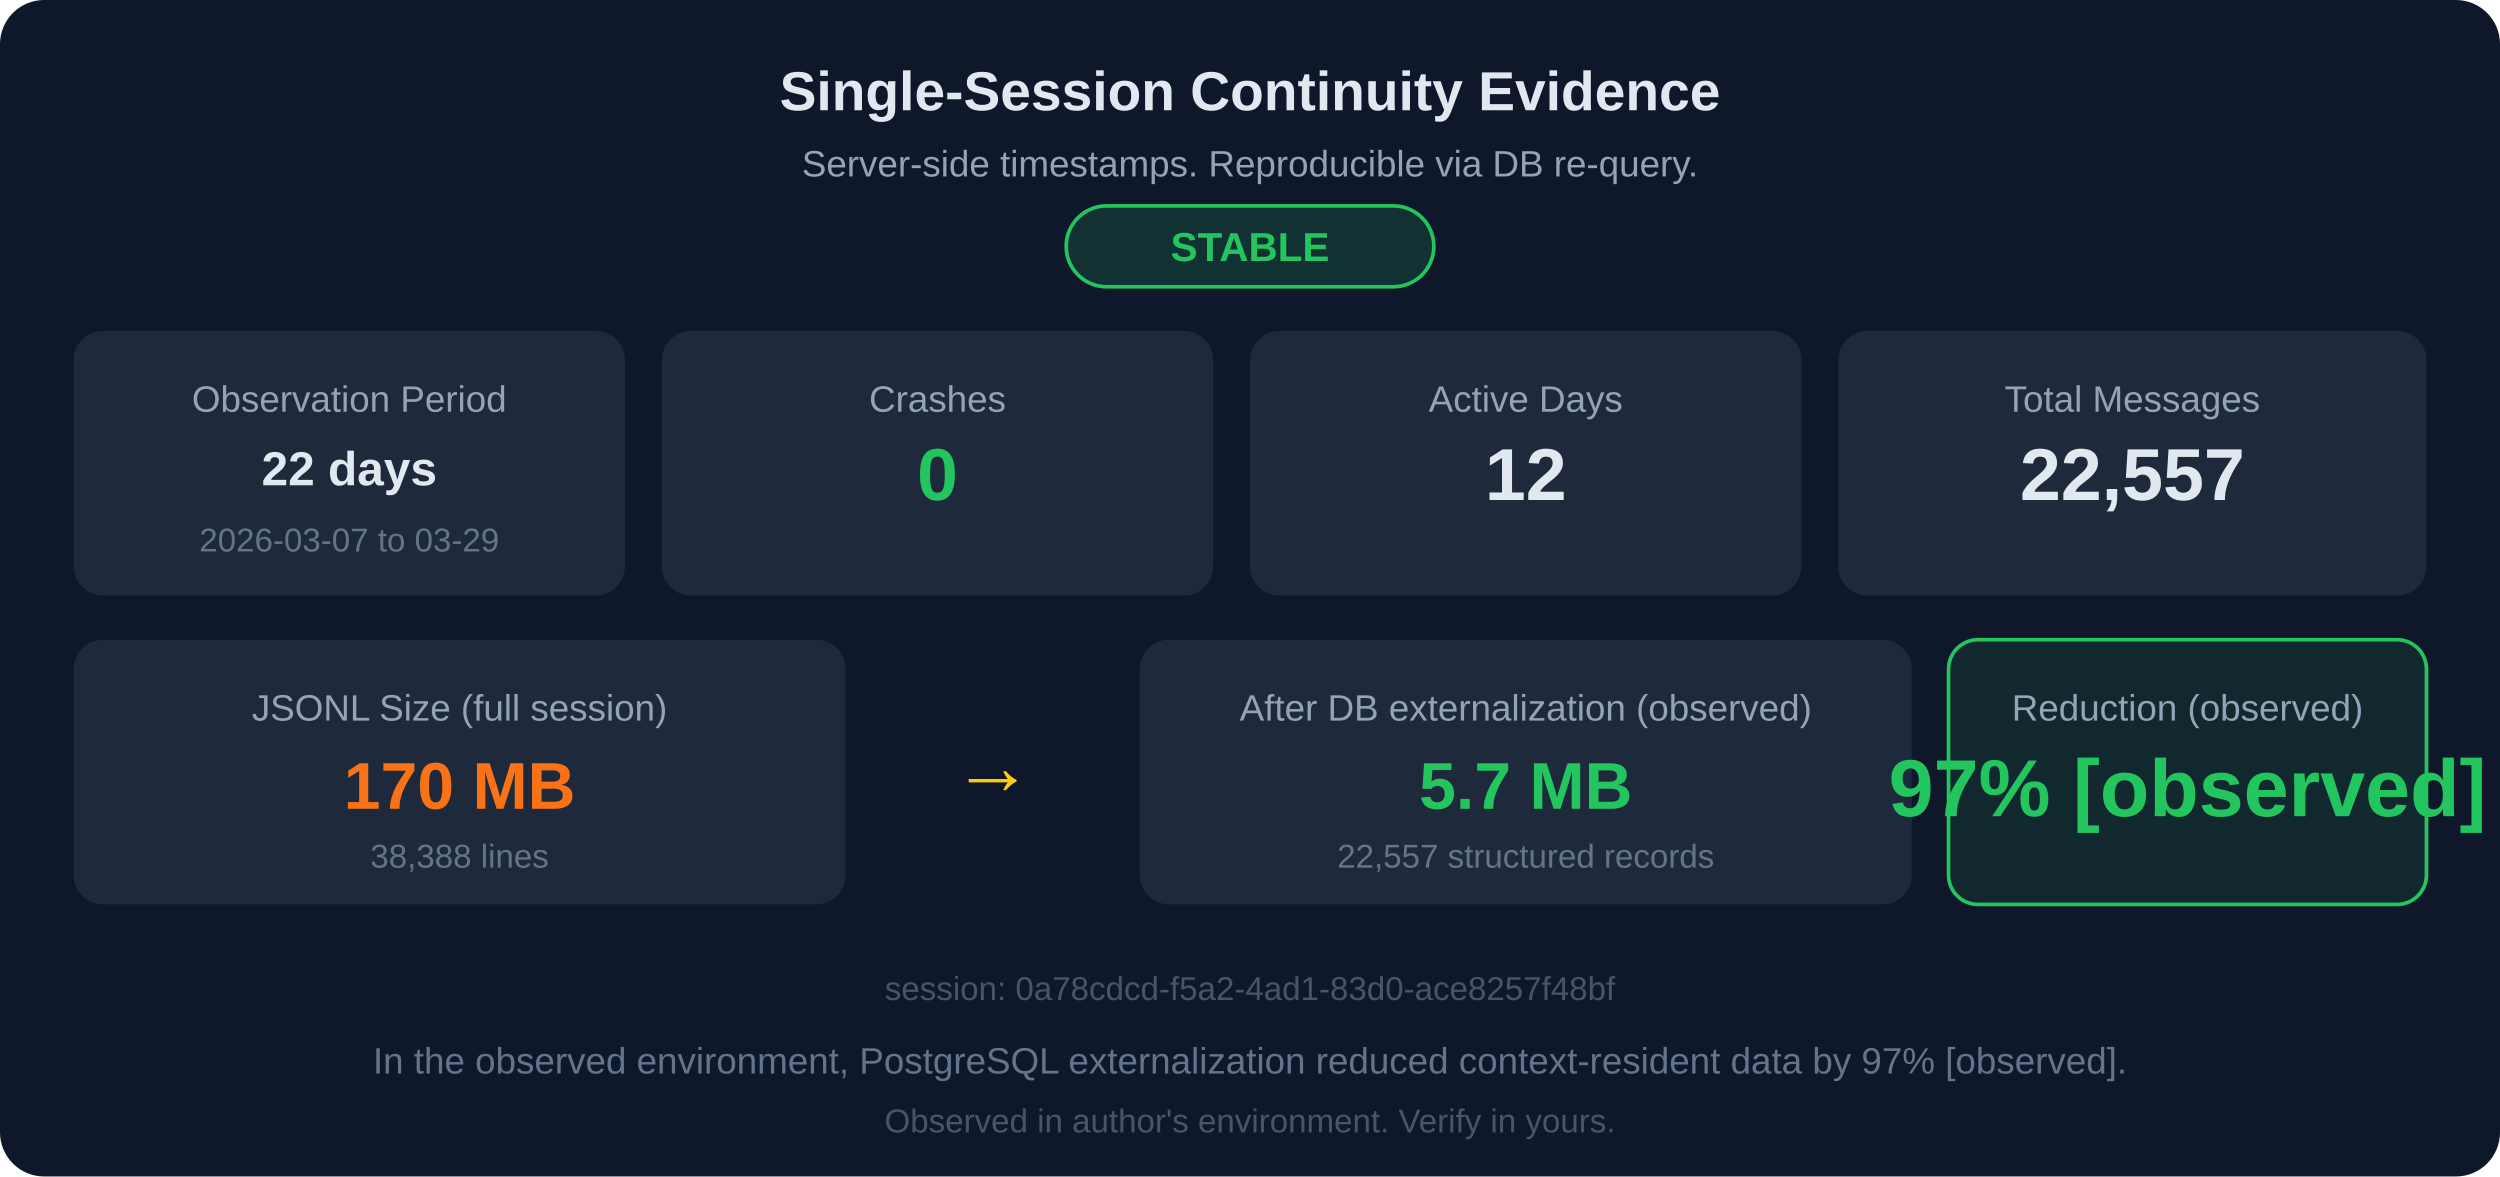
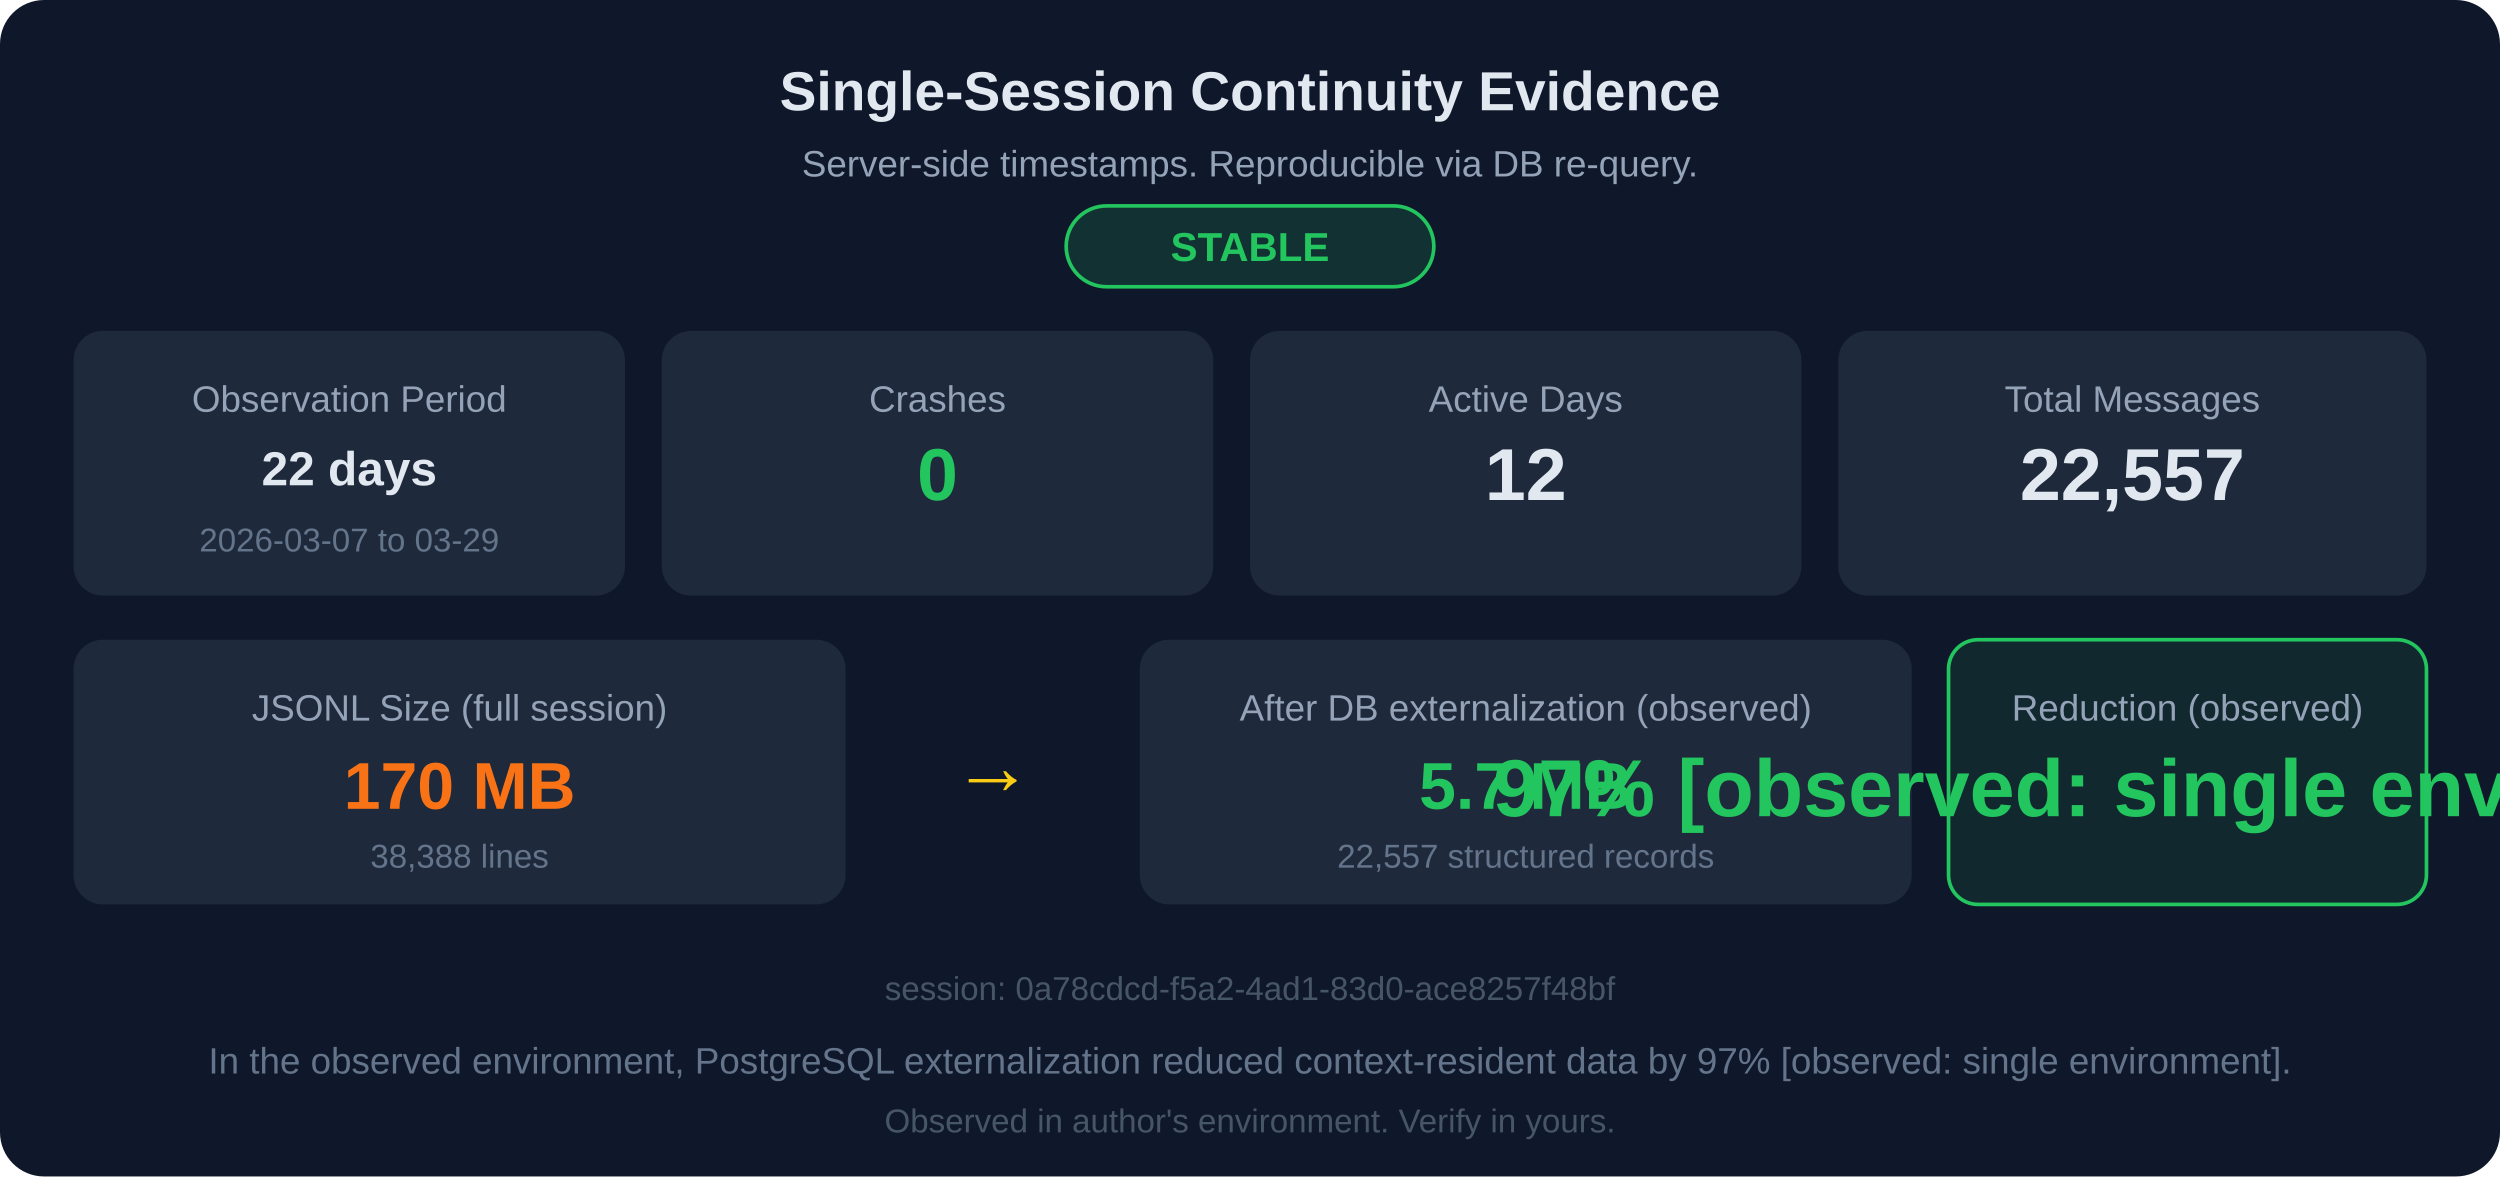
<svg xmlns="http://www.w3.org/2000/svg" viewBox="0 0 680 320" font-family="Segoe UI, Arial, sans-serif">
  <rect width="680" height="320" fill="#0f172a" rx="12" />
  <text x="340" y="30" text-anchor="middle" fill="#e2e8f0" font-size="15" font-weight="600">Single-Session Continuity Evidence</text>
  <text x="340" y="48" text-anchor="middle" fill="#94a3b8" font-size="10">Server-side timestamps. Reproducible via DB re-query.</text>
  <rect x="290" y="56" width="100" height="22" fill="#22c55e" fill-opacity="0.15" rx="11" stroke="#22c55e" stroke-width="1" />
  <text x="340" y="71" text-anchor="middle" fill="#22c55e" font-size="11" font-weight="600">STABLE</text>
  <rect x="20" y="90" width="150" height="72" fill="#1e293b" rx="8" />
  <text x="95" y="112" text-anchor="middle" fill="#94a3b8" font-size="10">Observation Period</text>
  <text x="95" y="132" text-anchor="middle" fill="#e2e8f0" font-size="13" font-weight="600">22 days</text>
  <text x="95" y="150" text-anchor="middle" fill="#64748b" font-size="9">2026-03-07 to 03-29</text>
  <rect x="180" y="90" width="150" height="72" fill="#1e293b" rx="8" />
  <text x="255" y="112" text-anchor="middle" fill="#94a3b8" font-size="10">Crashes</text>
  <text x="255" y="136" text-anchor="middle" fill="#22c55e" font-size="20" font-weight="700">0</text>
  <rect x="340" y="90" width="150" height="72" fill="#1e293b" rx="8" />
  <text x="415" y="112" text-anchor="middle" fill="#94a3b8" font-size="10">Active Days</text>
  <text x="415" y="136" text-anchor="middle" fill="#e2e8f0" font-size="20" font-weight="600">12</text>
  <rect x="500" y="90" width="160" height="72" fill="#1e293b" rx="8" />
  <text x="580" y="112" text-anchor="middle" fill="#94a3b8" font-size="10">Total Messages</text>
  <text x="580" y="136" text-anchor="middle" fill="#e2e8f0" font-size="20" font-weight="600">22,557</text>
  <rect x="20" y="174" width="210" height="72" fill="#1e293b" rx="8" />
  <text x="125" y="196" text-anchor="middle" fill="#94a3b8" font-size="10">JSONL Size (full session)</text>
  <text x="125" y="220" text-anchor="middle" fill="#f97316" font-size="18" font-weight="600">170 MB</text>
  <text x="125" y="236" text-anchor="middle" fill="#64748b" font-size="9">38,388 lines</text>
  <rect x="240" y="174" width="60" height="72" fill="none" />
  <text x="270" y="216" text-anchor="middle" fill="#facc15" font-size="22">→</text>
  <rect x="310" y="174" width="210" height="72" fill="#1e293b" rx="8" />
  <text x="415" y="196" text-anchor="middle" fill="#94a3b8" font-size="10">After DB externalization (observed)</text>
  <text x="415" y="220" text-anchor="middle" fill="#22c55e" font-size="18" font-weight="600">5.7 MB</text>
  <text x="415" y="236" text-anchor="middle" fill="#64748b" font-size="9">22,557 structured records</text>
  <rect x="530" y="174" width="130" height="72" fill="#22c55e" fill-opacity="0.1" rx="8" stroke="#22c55e" stroke-width="1" />
  <text x="595" y="196" text-anchor="middle" fill="#94a3b8" font-size="10">Reduction (observed)</text>
-   <text x="595" y="222" text-anchor="middle" fill="#22c55e" font-size="22" font-weight="700">97% [observed]</text>
+   <text x="595" y="222" text-anchor="middle" fill="#22c55e" font-size="22" font-weight="700">97% [observed: single environment]</text>
  <text x="340" y="272" text-anchor="middle" fill="#475569" font-size="9">session: 0a78cdcd-f5a2-4ad1-83d0-ace8257f48bf</text>
-   <text x="340" y="292" text-anchor="middle" fill="#64748b" font-size="10">In the observed environment, PostgreSQL externalization reduced context-resident data by 97% [observed].</text>
+   <text x="340" y="292" text-anchor="middle" fill="#64748b" font-size="10">In the observed environment, PostgreSQL externalization reduced context-resident data by 97% [observed: single environment].</text>
  <text x="340" y="308" text-anchor="middle" fill="#475569" font-size="9">Observed in author's environment. Verify in yours.</text>
</svg>
